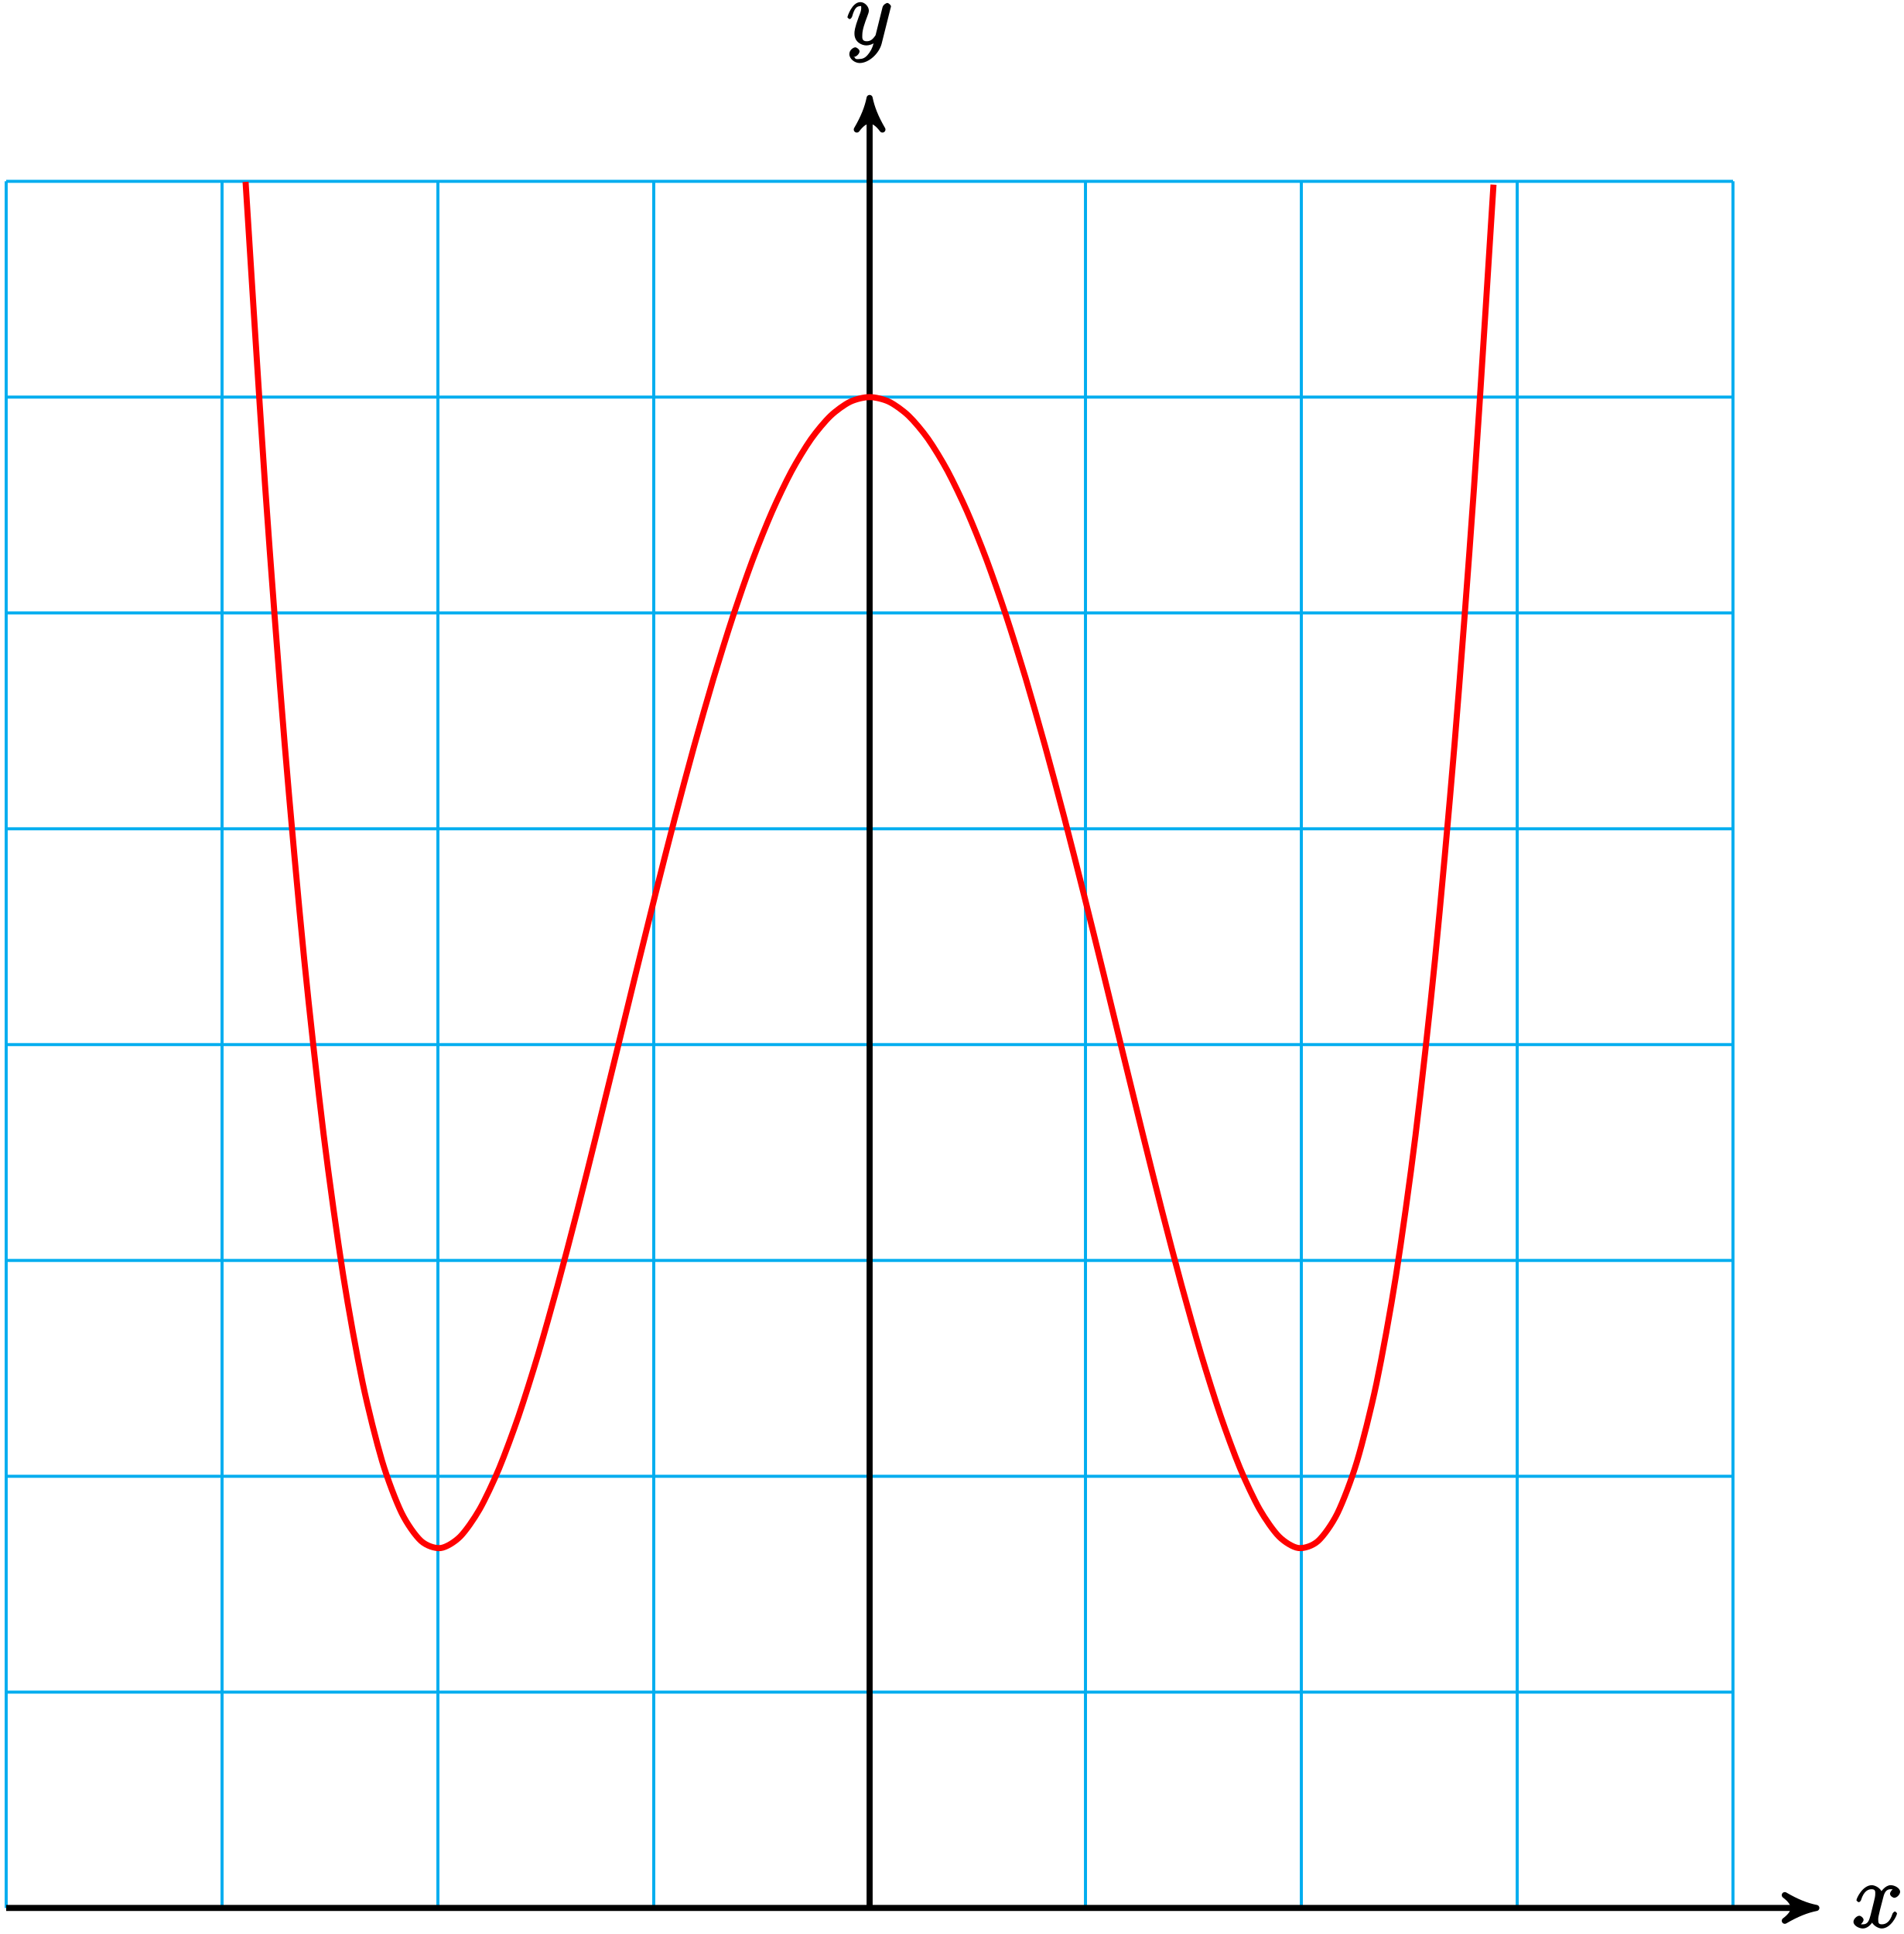
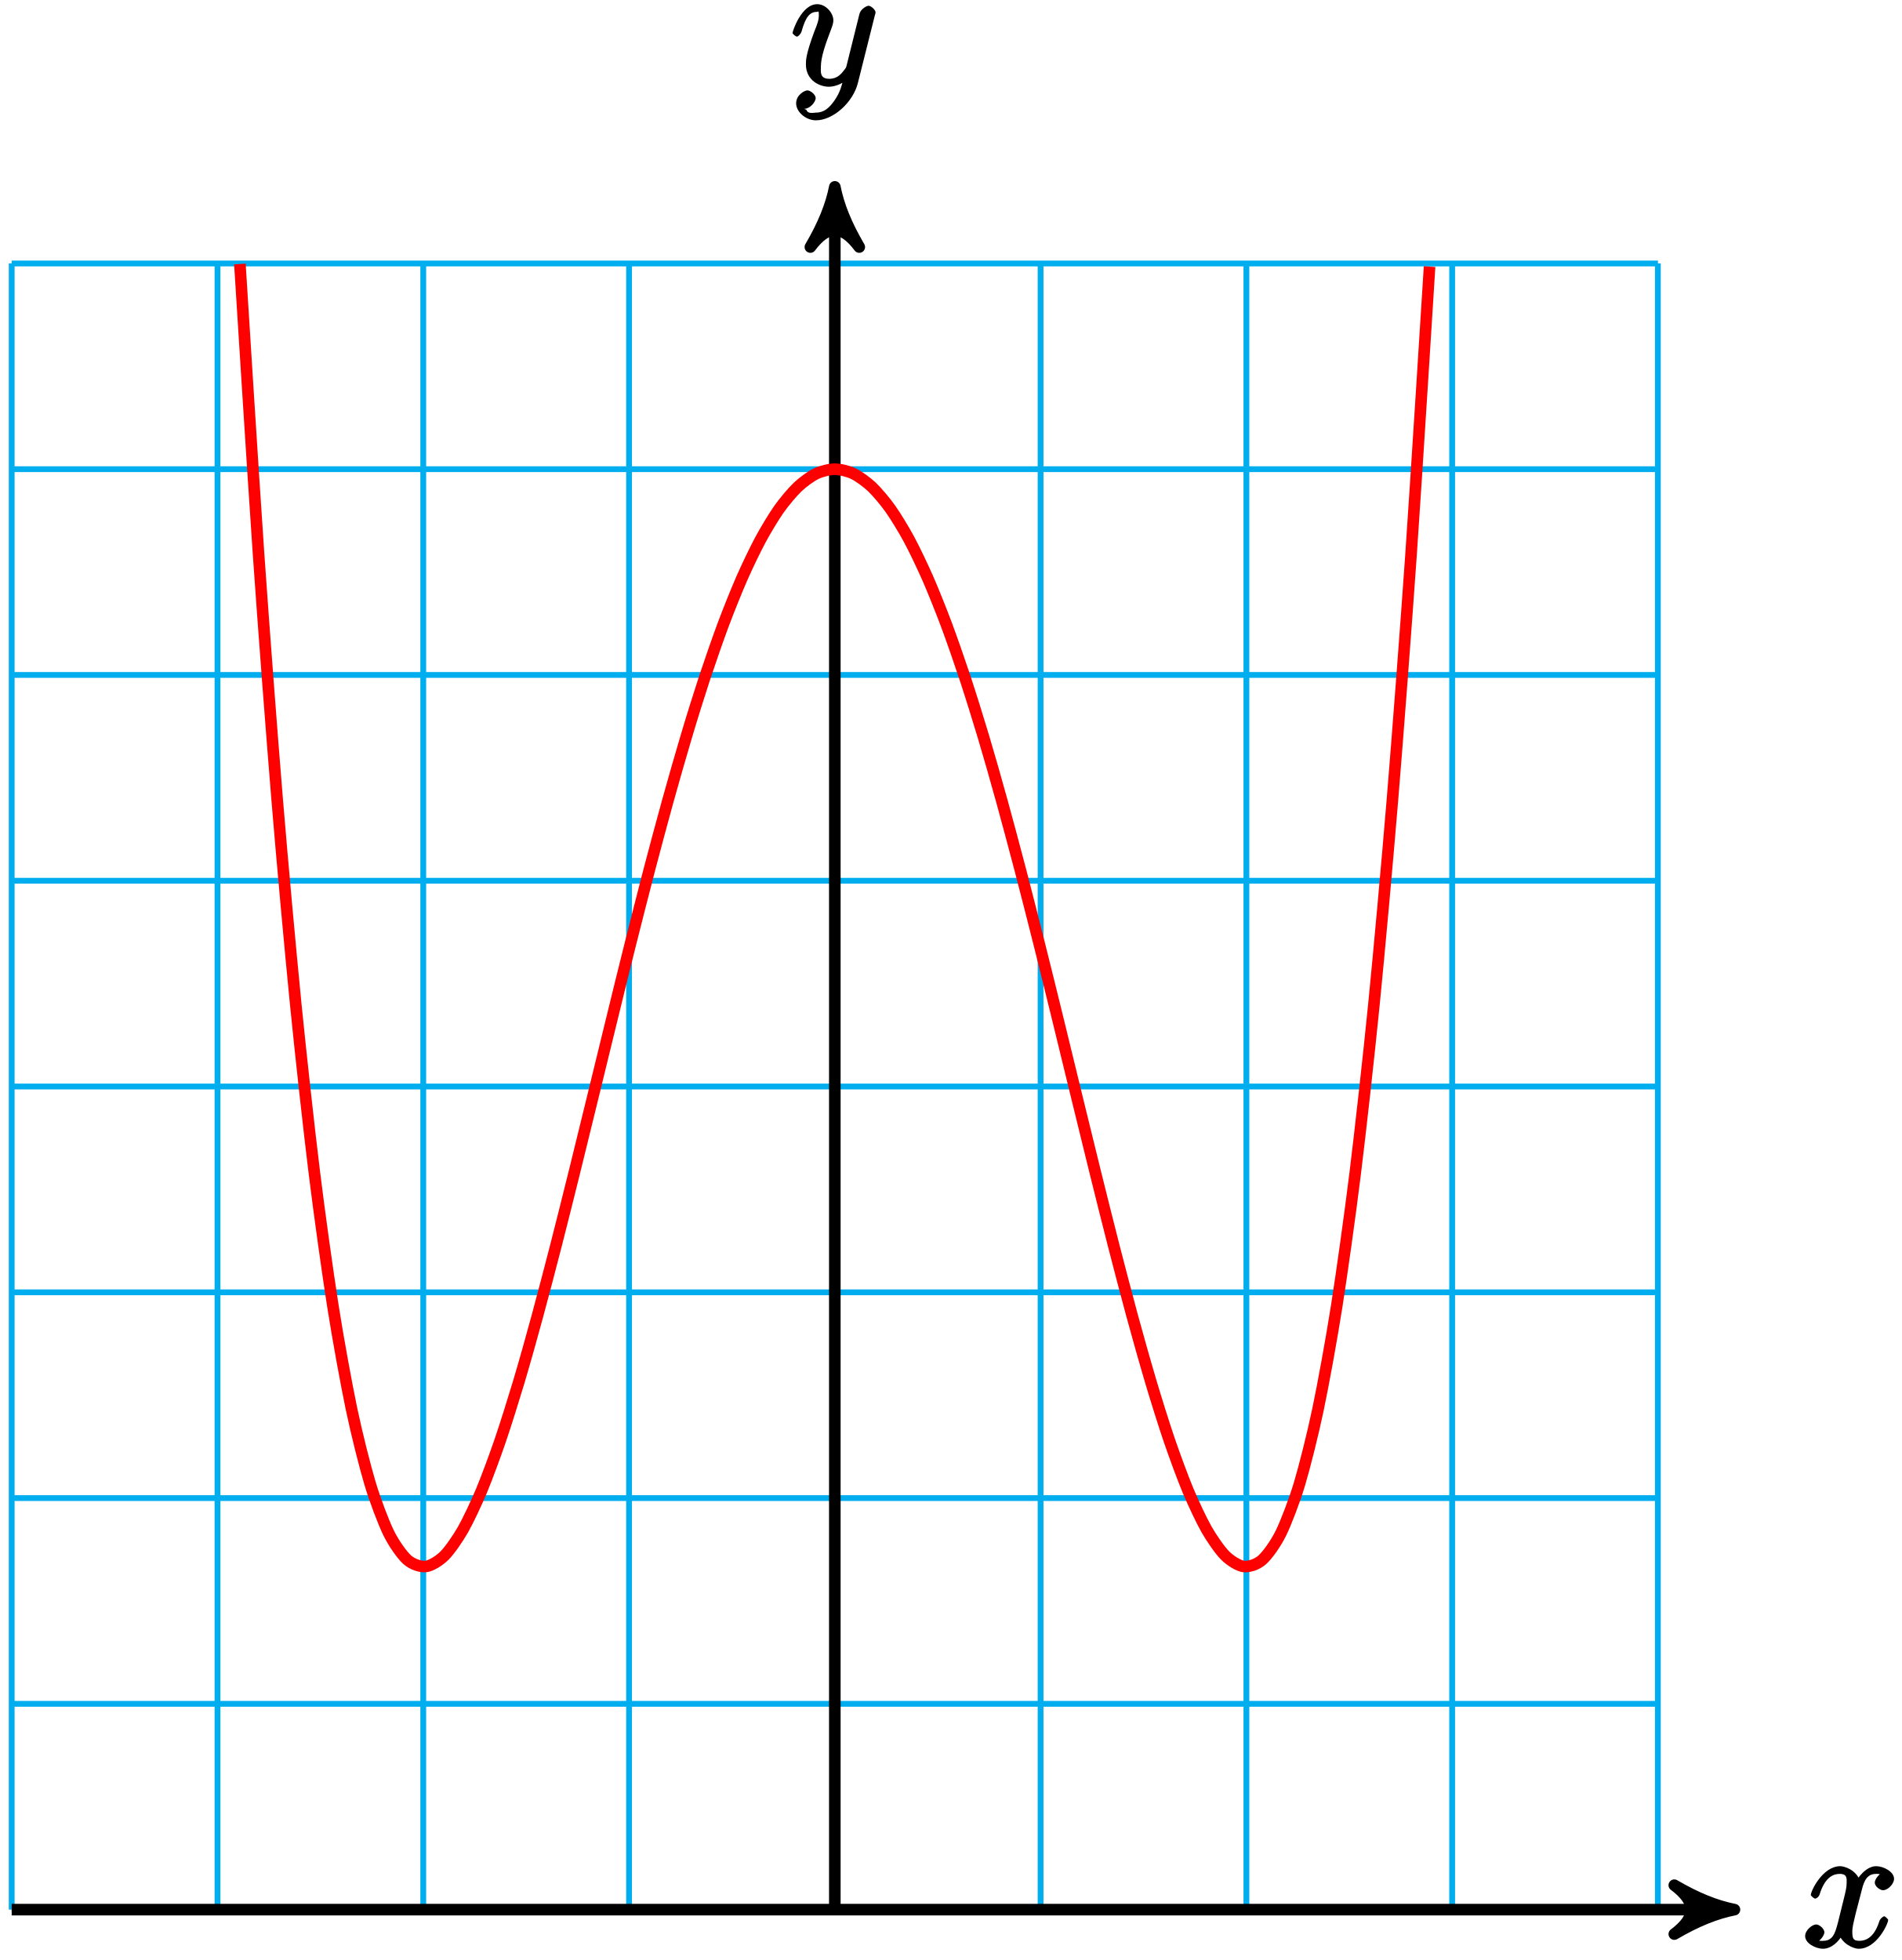
- <svg xmlns="http://www.w3.org/2000/svg" xmlns:xlink="http://www.w3.org/1999/xlink" width="250pt" height="254pt" viewBox="0 0 250 254" version="1.1">
+ <svg xmlns="http://www.w3.org/2000/svg" xmlns:xlink="http://www.w3.org/1999/xlink" width="131pt" height="135pt" viewBox="0 0 131 135" version="1.1">
  <defs>
    <g>
      <symbol overflow="visible" id="glyph0-0">
        <path style="stroke:none;" d="" />
      </symbol>
      <symbol overflow="visible" id="glyph0-1">
        <path style="stroke:none;" d="M 5.672 -5.172 C 5.281 -5.109 4.969 -4.656 4.969 -4.438 C 4.969 -4.141 5.359 -3.906 5.531 -3.906 C 5.891 -3.906 6.297 -4.359 6.297 -4.688 C 6.297 -5.188 5.562 -5.562 5.062 -5.562 C 4.344 -5.562 3.766 -4.703 3.656 -4.469 L 3.984 -4.469 C 3.703 -5.359 2.812 -5.562 2.594 -5.562 C 1.375 -5.562 0.562 -3.844 0.562 -3.578 C 0.562 -3.531 0.781 -3.328 0.859 -3.328 C 0.953 -3.328 1.094 -3.438 1.156 -3.578 C 1.562 -4.922 2.219 -5.031 2.562 -5.031 C 3.094 -5.031 3.031 -4.672 3.031 -4.391 C 3.031 -4.125 2.969 -3.844 2.828 -3.281 L 2.422 -1.641 C 2.234 -0.922 2.062 -0.422 1.422 -0.422 C 1.359 -0.422 1.172 -0.375 0.922 -0.531 L 0.812 -0.281 C 1.25 -0.359 1.5 -0.859 1.5 -1 C 1.5 -1.25 1.156 -1.547 0.938 -1.547 C 0.641 -1.547 0.172 -1.141 0.172 -0.75 C 0.172 -0.25 0.891 0.125 1.406 0.125 C 1.984 0.125 2.5 -0.375 2.75 -0.859 L 2.469 -0.969 C 2.672 -0.266 3.438 0.125 3.875 0.125 C 5.094 0.125 5.891 -1.594 5.891 -1.859 C 5.891 -1.906 5.688 -2.109 5.625 -2.109 C 5.516 -2.109 5.328 -1.906 5.297 -1.812 C 4.969 -0.75 4.453 -0.422 3.906 -0.422 C 3.484 -0.422 3.422 -0.578 3.422 -1.062 C 3.422 -1.328 3.469 -1.516 3.656 -2.312 L 4.078 -3.938 C 4.25 -4.656 4.5 -5.031 5.062 -5.031 C 5.078 -5.031 5.297 -5.062 5.547 -4.906 Z M 5.672 -5.172 " />
      </symbol>
      <symbol overflow="visible" id="glyph0-2">
        <path style="stroke:none;" d="M 3.031 1.094 C 2.703 1.547 2.359 1.906 1.766 1.906 C 1.625 1.906 1.203 2.031 1.109 1.703 C 0.906 1.641 0.969 1.641 0.984 1.641 C 1.344 1.641 1.75 1.188 1.75 0.906 C 1.75 0.641 1.359 0.375 1.188 0.375 C 0.984 0.375 0.406 0.688 0.406 1.266 C 0.406 1.875 1.094 2.438 1.766 2.438 C 2.969 2.438 4.328 1.188 4.656 -0.125 L 5.828 -4.797 C 5.844 -4.859 5.875 -4.922 5.875 -5 C 5.875 -5.172 5.562 -5.453 5.391 -5.453 C 5.281 -5.453 4.859 -5.25 4.766 -4.891 L 3.891 -1.375 C 3.828 -1.156 3.875 -1.25 3.781 -1.109 C 3.531 -0.781 3.266 -0.422 2.688 -0.422 C 2.016 -0.422 2.109 -0.922 2.109 -1.25 C 2.109 -1.922 2.438 -2.844 2.766 -3.703 C 2.891 -4.047 2.969 -4.219 2.969 -4.453 C 2.969 -4.953 2.453 -5.562 1.859 -5.562 C 0.766 -5.562 0.156 -3.688 0.156 -3.578 C 0.156 -3.531 0.375 -3.328 0.453 -3.328 C 0.562 -3.328 0.734 -3.531 0.781 -3.688 C 1.062 -4.703 1.359 -5.031 1.828 -5.031 C 1.938 -5.031 1.969 -5.172 1.969 -4.781 C 1.969 -4.469 1.844 -4.125 1.656 -3.672 C 1.078 -2.109 1.078 -1.703 1.078 -1.422 C 1.078 -0.281 2.062 0.125 2.656 0.125 C 3 0.125 3.531 -0.031 3.844 -0.344 L 3.688 -0.516 C 3.516 0.141 3.438 0.5 3.031 1.094 Z M 3.031 1.094 " />
      </symbol>
    </g>
  </defs>
  <g id="surface1">
-     <path style="fill:none;stroke-width:0.399;stroke-linecap:butt;stroke-linejoin:miter;stroke:rgb(0%,67.839%,93.729%);stroke-opacity:1;stroke-miterlimit:10;" d="M -113.388 0.002 L 113.386 0.002 M -113.388 28.346 L 113.386 28.346 M -113.388 56.693 L 113.386 56.693 M -113.388 85.041 L 113.386 85.041 M -113.388 113.389 L 113.386 113.389 M -113.388 141.732 L 113.386 141.732 M -113.388 170.08 L 113.386 170.08 M -113.388 198.428 L 113.386 198.428 M -113.388 226.764 L 113.386 226.764 M -113.388 0.002 L -113.388 226.775 M -85.04 0.002 L -85.04 226.775 M -56.692 0.002 L -56.692 226.775 M -28.348 0.002 L -28.348 226.775 M -0.001 0.002 L -0.001 226.775 M 28.347 0.002 L 28.347 226.775 M 56.695 0.002 L 56.695 226.775 M 85.042 0.002 L 85.042 226.775 M 113.378 0.002 L 113.378 226.775 " transform="matrix(1,0,0,-1,114.2,250.58)" />
-     <path style="fill:none;stroke-width:0.797;stroke-linecap:butt;stroke-linejoin:miter;stroke:rgb(0%,0%,0%);stroke-opacity:1;stroke-miterlimit:10;" d="M -113.388 0.002 L 123.292 0.002 " transform="matrix(1,0,0,-1,114.2,250.58)" />
-     <path style="fill-rule:nonzero;fill:rgb(0%,0%,0%);fill-opacity:1;stroke-width:0.797;stroke-linecap:butt;stroke-linejoin:round;stroke:rgb(0%,0%,0%);stroke-opacity:1;stroke-miterlimit:10;" d="M 1.036 0.002 C -0.261 0.26 -1.554 0.775 -3.108 1.685 C -1.554 0.517 -1.554 -0.518 -3.108 -1.682 C -1.554 -0.775 -0.261 -0.26 1.036 0.002 Z M 1.036 0.002 " transform="matrix(1,0,0,-1,237.4912,250.58)" />
+     <path style="fill:none;stroke-width:0.399;stroke-linecap:butt;stroke-linejoin:miter;stroke:rgb(0%,67.839%,93.729%);stroke-opacity:1;stroke-miterlimit:10;" d="M -56.695 -0.001 L 56.695 -0.001 M -56.695 14.175 L 56.695 14.175 M -56.695 28.346 L 56.695 28.346 M -56.695 42.518 L 56.695 42.518 M -56.695 56.694 L 56.695 56.694 M -56.695 70.866 L 56.695 70.866 M -56.695 85.042 L 56.695 85.042 M -56.695 99.214 L 56.695 99.214 M -56.695 113.382 L 56.695 113.382 M -56.695 -0.001 L -56.695 113.385 M -42.52 -0.001 L -42.52 113.385 M -28.348 -0.001 L -28.348 113.385 M -14.172 -0.001 L -14.172 113.385 M 0 -0.001 L 0 113.385 M 14.172 -0.001 L 14.172 113.385 M 28.348 -0.001 L 28.348 113.385 M 42.52 -0.001 L 42.52 113.385 M 56.688 -0.001 L 56.688 113.385 " transform="matrix(1,0,0,-1,57.5,131.53)" />
+     <path style="fill:none;stroke-width:0.797;stroke-linecap:butt;stroke-linejoin:miter;stroke:rgb(0%,0%,0%);stroke-opacity:1;stroke-miterlimit:10;" d="M -56.695 -0.001 L 60.93 -0.001 " transform="matrix(1,0,0,-1,57.5,131.53)" />
+     <path style="fill-rule:nonzero;fill:rgb(0%,0%,0%);fill-opacity:1;stroke-width:0.797;stroke-linecap:butt;stroke-linejoin:round;stroke:rgb(0%,0%,0%);stroke-opacity:1;stroke-miterlimit:10;" d="M 1.037 -0.001 C -0.26 0.26 -1.553 0.776 -3.108 1.682 C -1.553 0.518 -1.553 -0.517 -3.108 -1.685 C -1.553 -0.779 -0.26 -0.259 1.037 -0.001 Z M 1.037 -0.001 " transform="matrix(1,0,0,-1,118.4283,131.53)" />
    <g style="fill:rgb(0%,0%,0%);fill-opacity:1;">
-       <use xlink:href="#glyph0-1" x="243.23" y="253.15" />
+       <use xlink:href="#glyph0-1" x="124.16" y="134.1" />
    </g>
-     <path style="fill:none;stroke-width:0.797;stroke-linecap:butt;stroke-linejoin:miter;stroke:rgb(0%,0%,0%);stroke-opacity:1;stroke-miterlimit:10;" d="M -0.001 0.002 L -0.001 236.678 " transform="matrix(1,0,0,-1,114.2,250.58)" />
-     <path style="fill-rule:nonzero;fill:rgb(0%,0%,0%);fill-opacity:1;stroke-width:0.797;stroke-linecap:butt;stroke-linejoin:round;stroke:rgb(0%,0%,0%);stroke-opacity:1;stroke-miterlimit:10;" d="M 1.034 0.001 C -0.259 0.259 -1.555 0.778 -3.11 1.684 C -1.555 0.516 -1.555 -0.519 -3.11 -1.683 C -1.555 -0.777 -0.259 -0.261 1.034 0.001 Z M 1.034 0.001 " transform="matrix(0,-1,-1,0,114.2,13.9016)" />
+     <path style="fill:none;stroke-width:0.797;stroke-linecap:butt;stroke-linejoin:miter;stroke:rgb(0%,0%,0%);stroke-opacity:1;stroke-miterlimit:10;" d="M 0 -0.001 L 0 117.624 " transform="matrix(1,0,0,-1,57.5,131.53)" />
+     <path style="fill-rule:nonzero;fill:rgb(0%,0%,0%);fill-opacity:1;stroke-width:0.797;stroke-linecap:butt;stroke-linejoin:round;stroke:rgb(0%,0%,0%);stroke-opacity:1;stroke-miterlimit:10;" d="M 1.037 0 C -0.26 0.258 -1.553 0.777 -3.108 1.684 C -1.553 0.52 -1.553 -0.52 -3.108 -1.684 C -1.553 -0.777 -0.26 -0.258 1.037 0 Z M 1.037 0 " transform="matrix(0,-1,-1,0,57.5,13.9081)" />
    <g style="fill:rgb(0%,0%,0%);fill-opacity:1;">
-       <use xlink:href="#glyph0-2" x="111.13" y="5.84" />
+       <use xlink:href="#glyph0-2" x="54.43" y="5.85" />
    </g>
-     <path style="fill:none;stroke-width:0.797;stroke-linecap:butt;stroke-linejoin:miter;stroke:rgb(100%,0%,0%);stroke-opacity:1;stroke-miterlimit:10;" d="M -81.95 226.693 C -81.95 226.693 -80.102 197.068 -79.391 186.85 C -78.68 176.627 -77.54 161.643 -76.829 153.029 C -76.118 144.416 -74.981 131.904 -74.27 124.775 C -73.559 117.642 -72.419 107.408 -71.708 101.639 C -70.997 95.869 -69.86 87.717 -69.149 83.189 C -68.438 78.662 -67.298 72.412 -66.587 69.014 C -65.876 65.619 -64.735 61.088 -64.028 58.713 C -63.317 56.338 -62.177 53.357 -61.466 51.896 C -60.755 50.439 -59.614 48.842 -58.907 48.201 C -58.196 47.56 -57.055 47.189 -56.345 47.267 C -55.634 47.346 -54.493 48.053 -53.782 48.756 C -53.075 49.463 -51.934 51.1 -51.223 52.346 C -50.513 53.588 -49.372 56.021 -48.661 57.721 C -47.954 59.42 -46.813 62.517 -46.102 64.592 C -45.391 66.666 -44.251 70.303 -43.54 72.678 C -42.833 75.053 -41.692 79.111 -40.981 81.713 C -40.27 84.318 -39.13 88.685 -38.419 91.451 C -37.708 94.221 -36.571 98.791 -35.86 101.658 C -35.149 104.525 -34.009 109.205 -33.298 112.111 C -32.587 115.017 -31.45 119.717 -30.739 122.607 C -30.028 125.502 -28.887 130.131 -28.177 132.963 C -27.466 135.791 -26.329 140.279 -25.618 142.998 C -24.907 145.717 -23.766 149.99 -23.055 152.557 C -22.345 155.123 -21.208 159.115 -20.497 161.494 C -19.786 163.869 -18.645 167.529 -17.934 169.682 C -17.223 171.834 -16.087 175.111 -15.376 177.01 C -14.665 178.908 -13.524 181.756 -12.813 183.377 C -12.102 184.998 -10.966 187.377 -10.255 188.701 C -9.544 190.021 -8.403 191.904 -7.692 192.912 C -6.981 193.92 -5.845 195.283 -5.134 195.959 C -4.423 196.639 -3.282 197.463 -2.571 197.807 C -1.86 198.15 -0.72 198.428 -0.013 198.428 C 0.698 198.428 1.839 198.158 2.55 197.818 C 3.261 197.478 4.402 196.658 5.109 195.982 C 5.82 195.307 6.96 193.947 7.671 192.943 C 8.382 191.939 9.523 190.06 10.234 188.74 C 10.941 187.42 12.081 185.045 12.792 183.428 C 13.503 181.807 14.644 178.967 15.355 177.068 C 16.062 175.17 17.202 171.9 17.913 169.748 C 18.624 167.596 19.765 163.939 20.476 161.564 C 21.183 159.189 22.323 155.197 23.034 152.635 C 23.745 150.068 24.886 145.795 25.597 143.08 C 26.308 140.361 27.445 135.877 28.155 133.049 C 28.866 130.221 30.007 125.588 30.718 122.697 C 31.429 119.803 32.566 115.107 33.277 112.201 C 33.987 109.291 35.128 104.611 35.839 101.744 C 36.55 98.877 37.687 94.307 38.398 91.537 C 39.109 88.767 40.249 84.4 40.96 81.795 C 41.671 79.189 42.808 75.131 43.519 72.752 C 44.23 70.373 45.37 66.732 46.081 64.658 C 46.792 62.58 47.929 59.475 48.64 57.775 C 49.351 56.072 50.491 53.631 51.202 52.385 C 51.913 51.135 53.05 49.49 53.761 48.779 C 54.472 48.068 55.612 47.353 56.323 47.271 C 57.034 47.189 58.171 47.545 58.882 48.182 C 59.593 48.818 60.734 50.404 61.445 51.853 C 62.155 53.307 63.296 56.275 64.003 58.639 C 64.714 61.006 65.855 65.525 66.566 68.912 C 67.277 72.299 68.417 78.537 69.124 83.053 C 69.835 87.568 70.976 95.705 71.687 101.463 C 72.398 107.221 73.538 117.439 74.249 124.557 C 74.956 131.678 76.097 144.17 76.808 152.768 C 77.519 161.369 78.659 176.33 79.37 186.537 C 80.077 196.744 81.929 226.33 81.929 226.33 " transform="matrix(1,0,0,-1,114.2,250.58)" />
+     <path style="fill:none;stroke-width:0.797;stroke-linecap:butt;stroke-linejoin:miter;stroke:rgb(100%,0%,0%);stroke-opacity:1;stroke-miterlimit:10;" d="M -40.977 113.346 C -40.977 113.346 -40.051 98.534 -39.695 93.425 C -39.34 88.315 -38.77 80.823 -38.414 76.514 C -38.059 72.21 -37.488 65.952 -37.133 62.385 C -36.777 58.823 -36.211 53.702 -35.855 50.819 C -35.5 47.932 -34.93 43.858 -34.574 41.596 C -34.219 39.331 -33.648 36.206 -33.293 34.507 C -32.938 32.807 -32.367 30.542 -32.012 29.354 C -31.656 28.171 -31.09 26.678 -30.734 25.948 C -30.379 25.221 -29.809 24.421 -29.453 24.1 C -29.098 23.78 -28.527 23.596 -28.172 23.635 C -27.816 23.671 -27.246 24.026 -26.891 24.378 C -26.535 24.729 -25.969 25.55 -25.613 26.171 C -25.258 26.796 -24.688 28.01 -24.332 28.862 C -23.977 29.71 -23.406 31.26 -23.051 32.296 C -22.695 33.335 -22.125 35.151 -21.77 36.339 C -21.414 37.526 -20.844 39.553 -20.492 40.858 C -20.137 42.159 -19.566 44.343 -19.211 45.725 C -18.855 47.108 -18.285 49.397 -17.93 50.827 C -17.574 52.26 -17.004 54.6 -16.648 56.053 C -16.293 57.51 -15.723 59.858 -15.367 61.303 C -15.016 62.753 -14.445 65.065 -14.09 66.479 C -13.734 67.893 -13.164 70.139 -12.809 71.499 C -12.453 72.858 -11.883 74.995 -11.527 76.276 C -11.172 77.561 -10.602 79.557 -10.246 80.745 C -9.895 81.936 -9.324 83.764 -8.969 84.843 C -8.613 85.917 -8.043 87.553 -7.688 88.507 C -7.332 89.456 -6.762 90.878 -6.406 91.69 C -6.051 92.499 -5.48 93.69 -5.125 94.35 C -4.77 95.01 -4.203 95.952 -3.848 96.456 C -3.492 96.96 -2.922 97.639 -2.566 97.979 C -2.211 98.319 -1.641 98.733 -1.285 98.905 C -0.93 99.073 -0.359 99.214 -0.004 99.214 C 0.352 99.214 0.918 99.077 1.273 98.909 C 1.629 98.737 2.199 98.327 2.555 97.991 C 2.91 97.651 3.48 96.975 3.836 96.471 C 4.191 95.968 4.762 95.03 5.117 94.37 C 5.473 93.71 6.039 92.522 6.395 91.714 C 6.75 90.905 7.32 89.483 7.676 88.534 C 8.031 87.585 8.602 85.948 8.957 84.874 C 9.312 83.8 9.883 81.971 10.238 80.784 C 10.594 79.596 11.164 77.6 11.516 76.315 C 11.871 75.034 12.441 72.897 12.797 71.538 C 13.152 70.182 13.723 67.936 14.078 66.522 C 14.434 65.108 15.004 62.796 15.359 61.346 C 15.715 59.901 16.285 57.553 16.637 56.1 C 16.992 54.647 17.562 52.307 17.918 50.874 C 18.273 49.44 18.844 47.151 19.199 45.768 C 19.555 44.385 20.125 42.202 20.48 40.897 C 20.836 39.593 21.406 37.565 21.762 36.374 C 22.113 35.186 22.684 33.366 23.039 32.327 C 23.395 31.288 23.965 29.737 24.32 28.885 C 24.676 28.034 25.246 26.815 25.602 26.19 C 25.957 25.569 26.527 24.745 26.883 24.389 C 27.238 24.034 27.805 23.678 28.16 23.635 C 28.516 23.593 29.086 23.772 29.441 24.093 C 29.797 24.409 30.367 25.202 30.723 25.928 C 31.078 26.651 31.648 28.135 32.004 29.319 C 32.359 30.503 32.926 32.76 33.281 34.456 C 33.637 36.151 34.207 39.268 34.562 41.526 C 34.918 43.784 35.488 47.85 35.844 50.733 C 36.199 53.612 36.77 58.721 37.125 62.28 C 37.48 65.839 38.047 72.085 38.402 76.385 C 38.758 80.682 39.328 88.167 39.684 93.268 C 40.039 98.374 40.965 113.167 40.965 113.167 " transform="matrix(1,0,0,-1,57.5,131.53)" />
  </g>
</svg>
